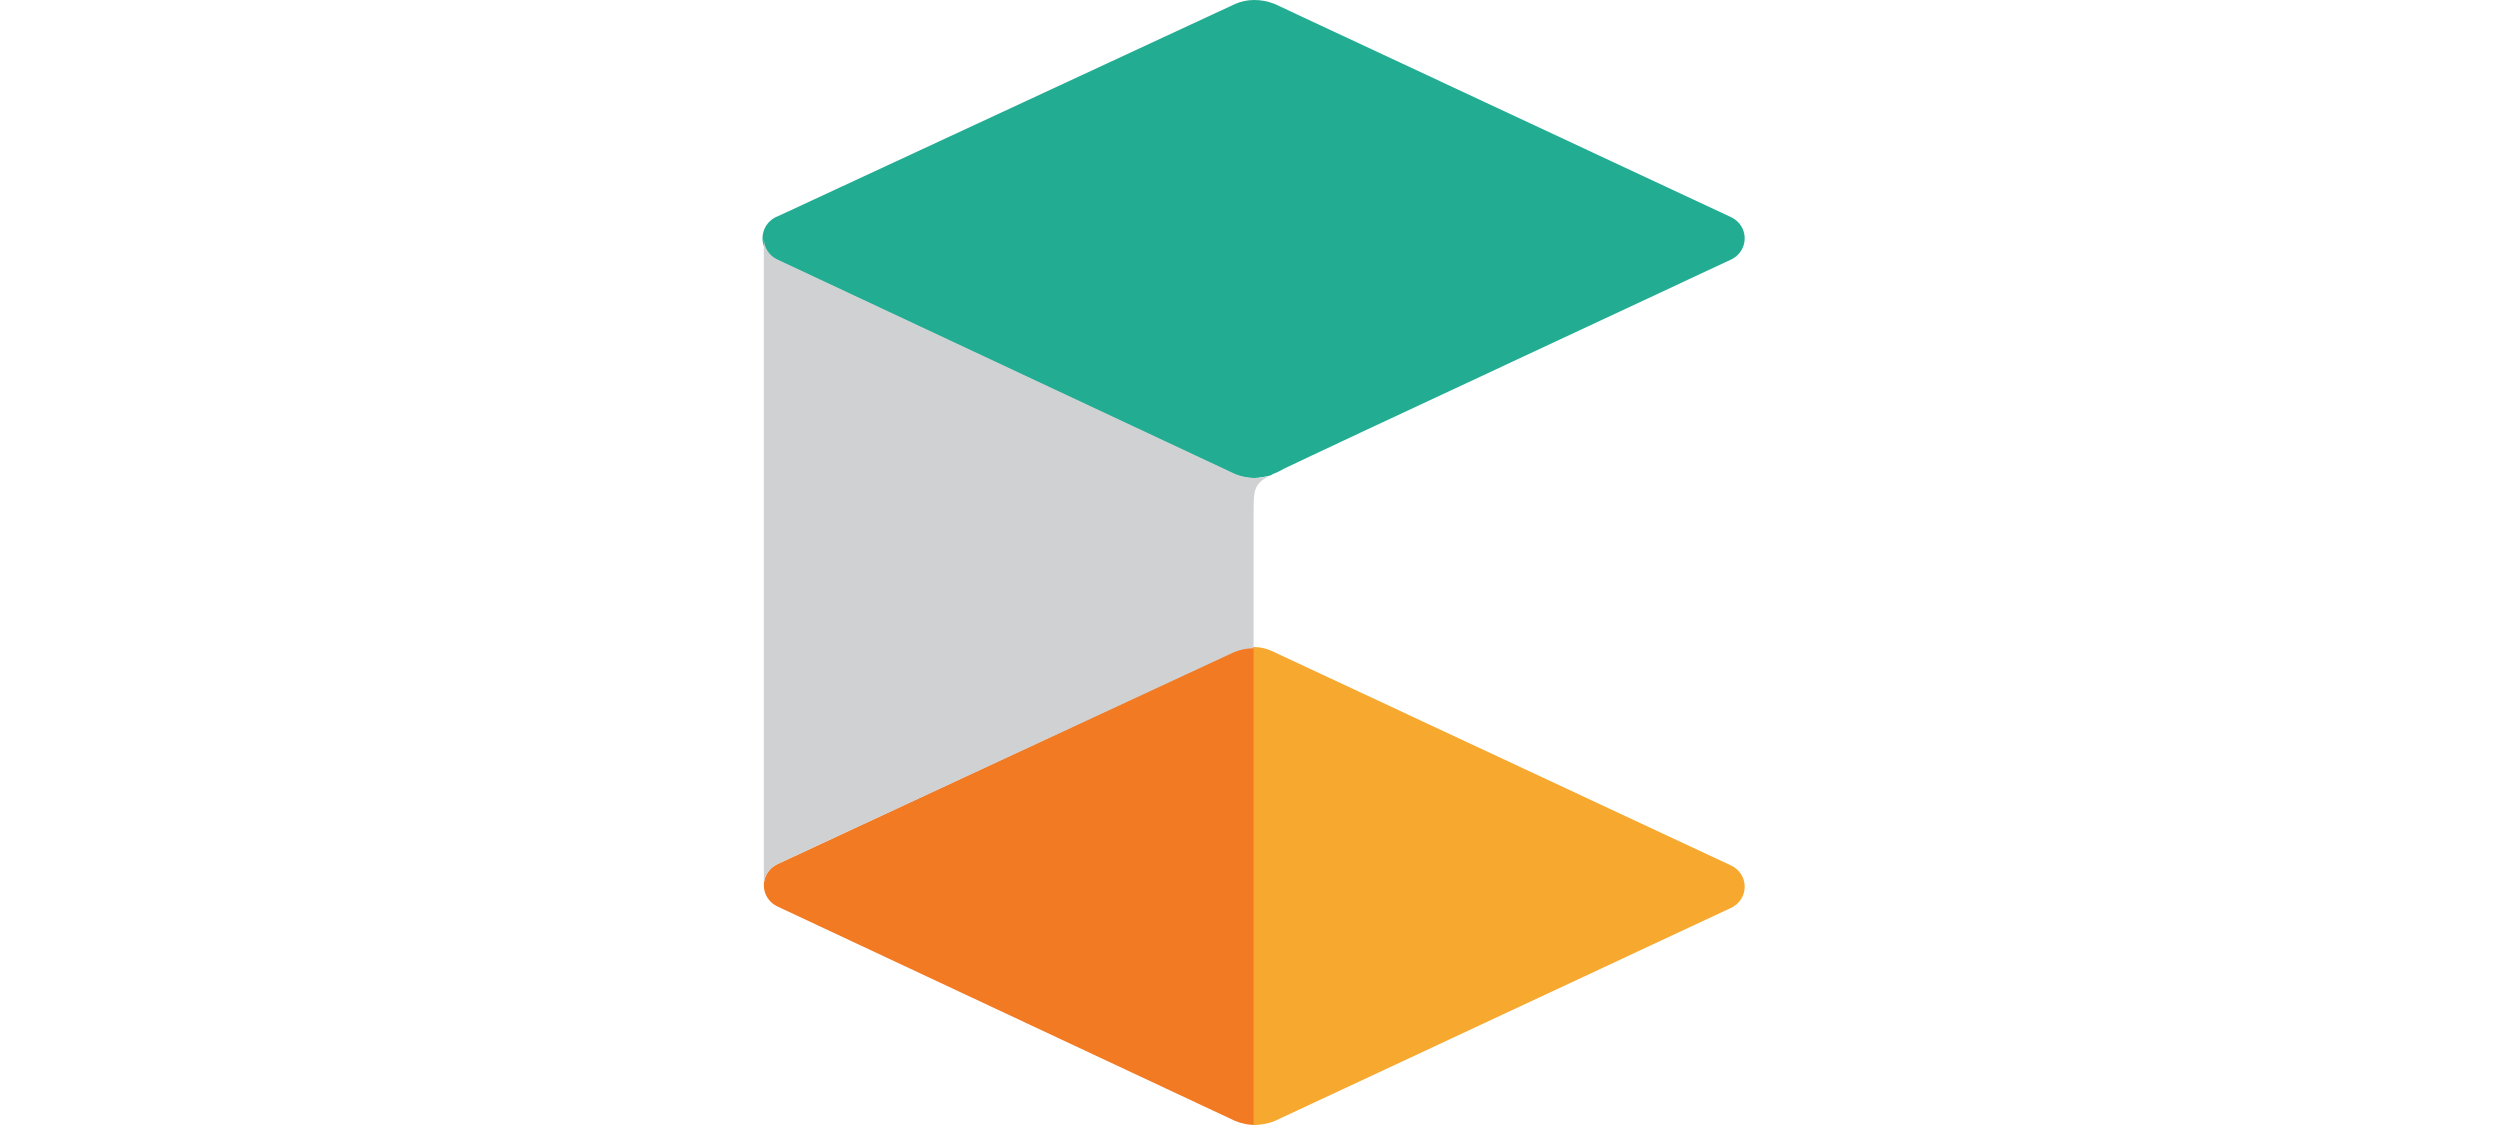
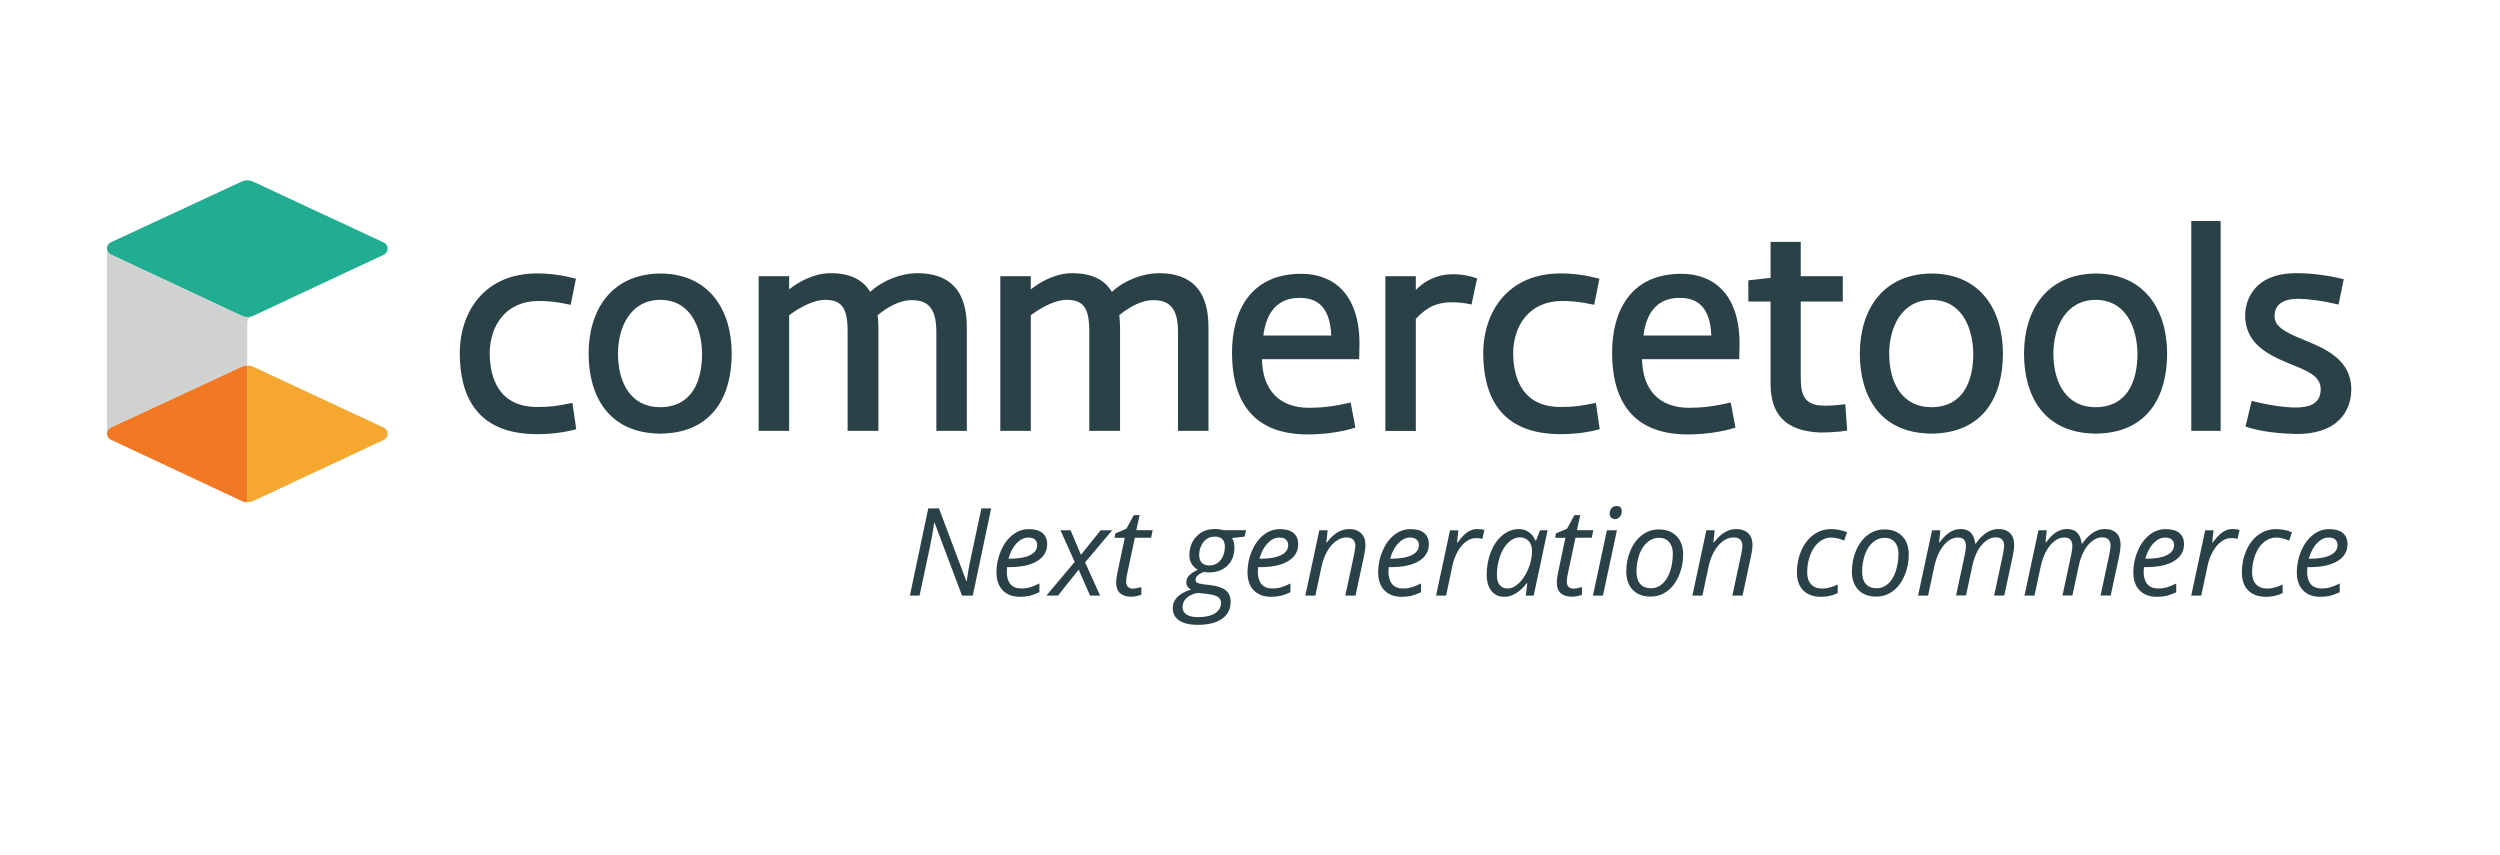
- <svg xmlns="http://www.w3.org/2000/svg" width="200" height="90" viewBox="0 0 200 90" fill="none">
-   <path d="M62.154 69.148C61.525 69.463 61.107 70.091 61.107 70.823C61.107 71.555 61.525 72.184 62.154 72.498L98.825 89.682C99.35 89.893 99.871 89.996 100.396 89.996V51.754C99.871 51.754 99.35 51.857 98.825 52.068L62.154 69.148Z" fill="#F27A23" />
-   <path d="M100.289 51.757V90C100.814 90 101.443 89.897 101.964 89.686L138.528 72.609C139.157 72.295 139.575 71.666 139.575 70.934C139.575 70.202 139.157 69.573 138.528 69.259L101.964 52.182C101.336 51.868 100.811 51.764 100.289 51.764" fill="#F6A82F" />
-   <path d="M61 19.069C61 19.801 61.418 20.43 62.047 20.744L98.718 37.928C99.243 38.138 99.764 38.242 100.289 38.242C100.707 38.242 101.232 38.138 101.65 38.031C101.964 37.82 101.964 37.928 102.697 37.506C106.468 35.724 103.954 36.877 138.528 20.744C139.157 20.43 139.575 19.801 139.575 19.069C139.575 18.337 139.157 17.708 138.528 17.393L101.964 0.313C100.918 -0.104 99.764 -0.104 98.821 0.313L62.257 17.286C61.418 17.601 61 18.333 61 19.069Z" fill="#22AD93" />
-   <path d="M100.289 40.442V51.861C99.764 51.861 99.243 51.965 98.718 52.175L62.154 69.148C61.525 69.463 61.107 70.091 61.107 70.823V19.069C61.107 19.801 61.525 20.43 62.154 20.744L98.825 37.928C99.35 38.138 99.871 38.242 100.396 38.242C100.814 38.242 101.339 38.138 101.757 38.031H101.654C100.5 38.556 100.293 39.078 100.293 40.442" fill="#D0D1D2" />
+ <svg xmlns="http://www.w3.org/2000/svg" width="196" height="67" fill="none">
+   <path fill="#2A4148" d="M42.122 31.907c.97 0 1.53-.065 2.755-.323l.3 2.066c-.947.259-2.001.388-3.06.388-4.714 0-6.073-2.949-6.073-6.397.041-3.36 2.066-6.203 6.05-6.203 1.054 0 1.96.13 3.06.411l-.411 2.048c-1.165-.259-1.854-.3-2.584-.3-2.496.041-3.726 1.895-3.767 4.048.004 2.127.804 4.262 3.73 4.262ZM51.768 21.442c3.878.023 5.598 2.908 5.598 6.287 0 3.295-1.484 6.244-5.62 6.267-4.05-.041-5.598-2.972-5.598-6.268 0-3.378 1.742-6.244 5.62-6.286Zm0 10.483c2.478-.023 3.273-2.024 3.273-4.197-.023-1.982-.86-4.22-3.296-4.22-2.366.024-3.295 2.22-3.295 4.22 0 2.26.993 4.197 3.318 4.197ZM73.41 33.779v-7.752c0-1.96-.731-2.496-1.96-2.496-.842 0-1.79.476-2.65 1.184.043.258.066.776.066.924v8.14h-2.413v-7.84c0-1.96-.582-2.43-1.807-2.43-.777 0-1.854.517-2.778 1.206v9.064h-2.39V21.655h2.39v1.035c.73-.582 1.895-1.248 3.166-1.271 1.678-.023 2.648.56 3.19 1.465.988-.924 2.453-1.442 3.572-1.465 3.943-.065 4.003 3.101 4.003 4.437v7.923h-2.39ZM92.355 33.779v-7.752c0-1.96-.73-2.496-1.96-2.496-.84 0-1.788.476-2.648 1.184.041.258.065.776.065.924v8.14h-2.413v-7.84c0-1.96-.582-2.43-1.807-2.43-.777 0-1.854.517-2.778 1.206v9.064h-2.39V21.655h2.39v1.035c.73-.582 1.895-1.248 3.166-1.271 1.678-.023 2.648.56 3.19 1.465.988-.924 2.454-1.442 3.572-1.465 3.943-.065 4.003 3.101 4.003 4.437v7.923h-2.39ZM105.894 31.56l.365 1.96c-1.077.365-2.561.54-3.726.54-4.779 0-5.944-3.207-5.944-6.415s1.424-6.18 5.427-6.18c2.477 0 4.543 1.53 4.566 5.427l-.023 1.27h-7.622c.042 2.367 1.313 3.81 3.703 3.81.952 0 1.941-.112 3.254-.412Zm-6.846-5.255h5.32c-.087-2.455-1.312-2.95-2.454-2.95-1.812-.018-2.648 1.207-2.866 2.95ZM115.369 23.874a6.388 6.388 0 0 0-1.548-.171c-1.484-.023-2.26.712-2.82 1.294v8.787h-2.389V21.655h2.389v1.077a3.962 3.962 0 0 1 2.801-1.23 5.547 5.547 0 0 1 2.002.324l-.435 2.048ZM122.362 31.907c.971 0 1.53-.065 2.755-.323l.301 2.066c-.948.259-2.002.388-3.06.388-4.715 0-6.074-2.949-6.074-6.397.042-3.36 2.066-6.203 6.051-6.203 1.053 0 1.959.13 3.059.411l-.411 2.048c-1.165-.259-1.853-.3-2.584-.3-2.496.041-3.725 1.895-3.767 4.048.009 2.127.804 4.262 3.73 4.262ZM135.693 31.56l.365 1.96c-1.077.365-2.561.54-3.726.54-4.779 0-5.944-3.207-5.944-6.415s1.424-6.18 5.427-6.18c2.477 0 4.543 1.53 4.566 5.427l-.023 1.27h-7.622c.042 2.367 1.313 3.81 3.703 3.81.952 0 1.941-.112 3.254-.412Zm-6.846-5.255h5.32c-.088-2.455-1.312-2.95-2.454-2.95-1.812-.018-2.653 1.207-2.866 2.95ZM144.475 23.638h-3.296v5.88c0 1.224.153 2.088 1.401 2.26.688.064 1.4 0 2.089-.088l.152 2.066c-.711.13-1.724.152-2.13.152-2.82-.106-3.878-1.548-3.878-3.813v-6.457h-1.743v-1.66l1.743-.194v-2.82h2.366v2.69h3.296v1.984ZM151.431 21.442c3.878.023 5.598 2.908 5.598 6.287 0 3.295-1.484 6.244-5.621 6.267-4.049-.041-5.597-2.972-5.597-6.268 0-3.378 1.742-6.244 5.62-6.286Zm0 10.483c2.478-.023 3.273-2.024 3.273-4.197-.024-1.982-.86-4.22-3.296-4.22-2.367.024-3.296 2.22-3.296 4.22.005 2.26.994 4.197 3.319 4.197ZM164.304 21.442c3.878.023 5.597 2.908 5.597 6.287 0 3.295-1.484 6.244-5.62 6.267-4.049-.041-5.598-2.972-5.598-6.268.005-3.378 1.747-6.244 5.621-6.286Zm0 10.483c2.477-.023 3.272-2.024 3.272-4.197-.023-1.982-.86-4.22-3.295-4.22-2.367.024-3.296 2.22-3.296 4.22.005 2.26.994 4.197 3.319 4.197ZM171.796 33.779v-16.45h2.302v16.45h-2.302ZM176.534 31.43c1.354.348 2.625.518 3.425.518.948 0 1.918-.194 1.983-1.335.065-1.207-1.183-1.572-2.607-2.173-1.613-.665-3.36-1.571-3.314-3.813.042-1.118.712-3.314 4.285-3.208 1.077.023 2.366.194 3.443.476l-.407 1.983c-1.271-.3-2.218-.43-3.143-.453-1.035 0-1.83.324-1.872 1.294-.023.819.624 1.248 2.219 1.896 1.613.665 3.896 1.53 3.79 4.072-.065 1.613-1.118 3.378-4.372 3.337-1.036-.023-2.69-.153-3.92-.583l.49-2.01Z" />
+   <path fill="#F27923" d="M8.69 33.51a.531.531 0 0 0 0 .962l10.26 4.807c.14.065.287.097.435.097V28.653c-.152 0-.305.032-.448.097L8.69 33.51Z" />
+   <path fill="#F5A730" d="M19.385 28.648v10.724a1.1 1.1 0 0 0 .467-.097l10.233-4.789a.531.531 0 0 0 0-.961L19.834 28.75a1.094 1.094 0 0 0-.449-.102Z" />
+   <path fill="#20AD92" d="M8.385 19.478c0 .208.12.393.305.48l10.261 4.803c.139.065.287.097.435.102.13 0 .259-.019.383-.065l.287-.134c1.058-.49.356-.167 10.025-4.692a.531.531 0 0 0 0-.961l-10.247-4.775a1.04 1.04 0 0 0-.892 0L8.69 18.997a.536.536 0 0 0-.305.48Z" />
+   <path fill="#D0D1D1" d="M19.385 25.464v3.184c-.152 0-.305.033-.448.097L8.69 33.511a.531.531 0 0 0-.305.48V19.479c0 .208.12.393.305.48l10.26 4.803c.14.065.287.097.435.102.13 0 .26-.019.384-.065l-.019.01c-.319.143-.365.29-.365.656Z" />
+   <path fill="#2A4148" d="M76.266 46.693h-.846l-2.15-5.718h-.027a29.31 29.31 0 0 1-.347 1.955l-.804 3.763h-.758l1.442-6.832h.841l2.145 5.704h.028a20.57 20.57 0 0 1 .337-1.895l.813-3.809h.768l-1.442 6.832ZM79.963 46.79c-.573 0-1.021-.17-1.35-.508-.328-.338-.49-.81-.49-1.41 0-.587.116-1.146.347-1.687.231-.536.541-.957.925-1.253.383-.3.804-.448 1.266-.448.476 0 .837.102 1.077.31.24.208.36.494.36.869 0 .559-.258 1.003-.776 1.322-.518.318-1.257.48-2.219.48h-.152l-.019.375c0 .406.097.725.287.956.19.232.49.342.892.342.194 0 .398-.027.606-.083.208-.055.466-.157.772-.31v.685c-.292.138-.55.23-.777.286a3.773 3.773 0 0 1-.749.074Zm.652-4.645c-.32 0-.624.148-.906.439-.282.291-.5.698-.647 1.22h.055c.712 0 1.253-.092 1.632-.277.379-.185.568-.453.568-.804a.54.54 0 0 0-.17-.412c-.112-.11-.292-.166-.532-.166ZM84.567 44.663l-1.618 2.03h-.91l2.218-2.64-1.118-2.482h.795l.813 1.928 1.544-1.928h.906l-2.126 2.52 1.178 2.602h-.785l-.897-2.03ZM88.805 46.147c.171 0 .398-.041.675-.12v.601a2.033 2.033 0 0 1-.393.111 1.927 1.927 0 0 1-.374.046c-.388 0-.689-.092-.897-.277-.208-.185-.31-.462-.31-.828 0-.203.028-.439.084-.702l.591-2.815h-.804l.065-.342.864-.365.583-1.068h.457l-.259 1.179h1.28l-.12.591h-1.275l-.601 2.825a3.373 3.373 0 0 0-.083.614c0 .176.046.31.134.402a.519.519 0 0 0 .383.148ZM97.69 41.572l-.116.499-.985.11c.13.195.19.44.19.74 0 .597-.18 1.068-.546 1.424-.365.356-.846.532-1.456.532-.17 0-.3-.014-.393-.038-.434.167-.651.37-.651.61 0 .13.05.213.152.255.102.041.254.074.448.102l.546.064c.564.07.97.208 1.225.412.254.203.379.508.379.906 0 .573-.227 1.017-.684 1.33-.453.315-1.096.472-1.923.472-.606 0-1.077-.115-1.42-.342-.341-.226-.512-.55-.512-.97 0-.329.11-.61.337-.85.227-.241.587-.445 1.091-.611-.245-.13-.365-.314-.365-.564 0-.213.078-.398.24-.555.157-.152.38-.3.666-.434a1.228 1.228 0 0 1-.666-1.123c0-.606.185-1.1.56-1.489.374-.388.845-.577 1.428-.577.245 0 .48.032.72.092h1.734v.005Zm-4.979 6.032c0 .24.102.43.305.568.204.139.504.213.901.213.569 0 1.013-.097 1.332-.296.319-.199.48-.476.48-.837a.517.517 0 0 0-.254-.457c-.166-.111-.453-.19-.86-.236l-.744-.074c-.374.079-.66.217-.86.411a.954.954 0 0 0-.3.708Zm1.304-4.086c0 .263.069.466.212.605.139.139.333.208.583.208.245 0 .462-.065.647-.194.185-.13.323-.31.425-.54.097-.232.148-.477.148-.745 0-.254-.07-.448-.204-.582-.138-.134-.332-.2-.587-.2-.245 0-.457.066-.637.19-.18.125-.324.3-.426.527-.11.218-.161.462-.161.73ZM99.644 46.79c-.573 0-1.021-.17-1.35-.508-.328-.338-.49-.81-.49-1.41 0-.587.116-1.146.347-1.687.231-.536.541-.957.925-1.253.383-.3.804-.448 1.266-.448.476 0 .837.102 1.077.31.241.208.361.494.361.869 0 .559-.259 1.003-.777 1.322-.517.318-1.257.48-2.218.48h-.153l-.018.375c0 .406.097.725.286.956.194.232.49.342.892.342.194 0 .398-.027.606-.083.208-.055.467-.157.772-.31v.685c-.292.138-.55.23-.777.286a3.772 3.772 0 0 1-.749.074Zm.647-4.645c-.319 0-.624.148-.906.439-.282.291-.499.698-.647 1.22h.056c.712 0 1.252-.092 1.631-.277.379-.185.569-.453.569-.804 0-.167-.055-.3-.171-.412-.106-.11-.287-.166-.532-.166ZM105.473 46.693l.693-3.236c.06-.323.093-.55.093-.675a.668.668 0 0 0-.167-.471c-.111-.12-.286-.176-.531-.176-.278 0-.55.093-.809.282-.264.185-.495.453-.698.8-.203.347-.351.763-.458 1.257l-.471 2.219h-.786l1.096-5.122h.651l-.101.948h.046c.3-.379.587-.647.869-.804.282-.157.568-.236.869-.236.397 0 .707.106.938.324.231.217.342.517.342.91 0 .245-.037.527-.106.841l-.67 3.139h-.8ZM109.887 46.79c-.573 0-1.022-.17-1.35-.508-.328-.338-.49-.81-.49-1.41 0-.587.116-1.146.347-1.687.231-.536.541-.957.924-1.253.384-.3.805-.448 1.267-.448.476 0 .837.102 1.077.31.24.208.36.494.36.869 0 .559-.258 1.003-.776 1.322-.518.318-1.257.48-2.219.48h-.152l-.019.375c0 .406.097.725.287.956.194.232.49.342.892.342.194 0 .397-.027.605-.083.208-.055.467-.157.772-.31v.685c-.291.138-.55.23-.776.286a3.773 3.773 0 0 1-.749.074Zm.652-4.645c-.319 0-.624.148-.906.439-.282.291-.499.698-.647 1.22h.055c.712 0 1.253-.092 1.632-.277.379-.185.568-.453.568-.804 0-.167-.055-.3-.171-.412-.111-.11-.291-.166-.531-.166ZM115.822 41.479c.213 0 .402.023.559.065l-.166.702a2.004 2.004 0 0 0-.49-.06c-.282 0-.55.093-.795.282-.25.185-.462.448-.652.777a3.91 3.91 0 0 0-.407 1.104l-.499 2.348h-.786l1.096-5.12h.652l-.102.947h.046a5.07 5.07 0 0 1 .555-.638c.148-.13.3-.231.462-.3a1.21 1.21 0 0 1 .527-.107ZM119.085 41.479c.287 0 .541.079.767.231.227.153.398.374.523.666h.051l.314-.805h.592l-1.091 5.122h-.62l.121-.975h-.037c-.56.711-1.147 1.072-1.761 1.072-.435 0-.772-.153-1.017-.462-.245-.31-.37-.73-.37-1.267 0-.647.111-1.248.333-1.803.222-.554.527-.989.915-1.303.388-.314.818-.476 1.28-.476Zm-.887 4.66c.3 0 .601-.144.901-.435.301-.287.541-.666.73-1.128.19-.462.282-.925.282-1.391 0-.32-.087-.578-.263-.768a.893.893 0 0 0-.689-.286c-.323 0-.624.134-.906.402-.282.268-.499.628-.656 1.09-.157.458-.24.944-.24 1.447 0 .356.073.62.217.795.152.185.36.273.624.273ZM123.351 46.147c.171 0 .398-.041.675-.12v.601a2.032 2.032 0 0 1-.393.111 2.372 2.372 0 0 1-.374.046c-.388 0-.689-.092-.897-.277-.208-.185-.309-.462-.309-.828 0-.203.027-.439.083-.702l.591-2.815h-.804l.065-.342.864-.365.583-1.068h.457l-.259 1.179h1.281l-.121.591h-1.275l-.601 2.825a3.324 3.324 0 0 0-.083.614c0 .176.046.31.134.402a.519.519 0 0 0 .383.148ZM125.672 46.693h-.786l1.095-5.121h.786l-1.095 5.12Zm.527-6.43a.61.61 0 0 1 .148-.425.496.496 0 0 1 .388-.166c.273 0 .411.139.411.42a.63.63 0 0 1-.157.435.466.466 0 0 1-.67.06c-.079-.074-.12-.185-.12-.324ZM130.044 41.507c.592 0 1.059.175 1.401.527.342.351.513.832.513 1.447 0 .587-.111 1.136-.337 1.659-.227.522-.527.924-.911 1.206a2.144 2.144 0 0 1-1.299.426c-.596 0-1.068-.176-1.405-.527-.337-.352-.508-.832-.508-1.443 0-.591.115-1.15.342-1.668.226-.523.536-.925.919-1.202a2.106 2.106 0 0 1 1.285-.425Zm1.105 1.863c0-.356-.097-.648-.291-.874-.194-.222-.458-.333-.791-.333-.342 0-.642.116-.915.347-.268.23-.48.55-.628.961a4.005 4.005 0 0 0-.222 1.368c0 .407.097.726.296.948.198.222.48.333.855.333.323 0 .614-.116.873-.342.259-.227.463-.55.606-.97a4.42 4.42 0 0 0 .217-1.438ZM135.817 46.693l.694-3.236c.06-.323.092-.55.092-.675a.667.667 0 0 0-.166-.471c-.111-.12-.287-.176-.532-.176-.277 0-.55.093-.809.282-.263.185-.494.453-.698.8-.203.347-.351.763-.457 1.257l-.472 2.219h-.785l1.095-5.122h.652l-.102.948h.046c.301-.379.587-.647.869-.804.282-.157.569-.236.869-.236.398 0 .707.106.939.324.231.217.342.517.342.91 0 .245-.037.527-.107.841l-.67 3.139h-.8ZM142.783 46.79c-.606 0-1.072-.166-1.405-.5-.333-.332-.499-.803-.499-1.409 0-.624.115-1.197.346-1.724.231-.527.55-.938.957-1.23a2.277 2.277 0 0 1 1.373-.443c.425 0 .846.078 1.252.24l-.221.661c-.375-.157-.717-.24-1.022-.24-.347 0-.665.12-.957.356-.286.24-.513.568-.679.994a3.76 3.76 0 0 0-.245 1.386c0 .398.102.707.31.93.208.221.494.332.859.332.227 0 .435-.032.638-.092.204-.06.398-.135.587-.222v.67c-.388.19-.818.291-1.294.291ZM147.733 41.507c.592 0 1.059.175 1.401.527.342.351.513.832.513 1.447 0 .587-.111 1.136-.338 1.659-.226.522-.526.924-.91 1.206a2.144 2.144 0 0 1-1.299.426c-.596 0-1.068-.176-1.405-.527-.337-.352-.508-.832-.508-1.443 0-.591.115-1.15.342-1.668.226-.523.536-.925.919-1.202a2.106 2.106 0 0 1 1.285-.425Zm1.105 1.863c0-.356-.097-.648-.291-.874-.194-.222-.458-.333-.791-.333-.342 0-.642.116-.915.347-.268.23-.48.55-.628.961a4.005 4.005 0 0 0-.222 1.368c0 .407.097.726.296.948.198.222.48.333.855.333.323 0 .614-.116.873-.342.259-.227.463-.55.606-.97a4.42 4.42 0 0 0 .217-1.438ZM153.354 46.693l.693-3.235c.056-.292.083-.504.083-.63 0-.216-.046-.387-.143-.508-.097-.12-.263-.18-.494-.18-.264 0-.518.093-.763.282-.25.185-.467.453-.656.8-.19.346-.333.767-.44 1.252l-.471 2.219h-.786l1.096-5.121h.651l-.101.947h.046c.273-.37.541-.638.809-.8a1.59 1.59 0 0 1 .832-.244c.351 0 .624.101.813.305.19.203.301.485.338.846h.037c.268-.389.554-.68.855-.87.3-.189.605-.281.915-.281.397 0 .703.106.92.319.217.212.323.522.323.924 0 .213-.032.49-.101.832l-.675 3.138h-.795l.693-3.235c.06-.324.093-.55.093-.684a.676.676 0 0 0-.162-.467c-.107-.116-.278-.176-.509-.176-.254 0-.499.093-.748.273a2.4 2.4 0 0 0-.648.767 4.28 4.28 0 0 0-.425 1.179l-.499 2.339h-.781v.009ZM161.697 46.693l.693-3.235c.056-.292.083-.504.083-.63 0-.216-.046-.387-.143-.508-.097-.12-.263-.18-.494-.18-.264 0-.518.093-.763.282-.25.185-.467.453-.656.8-.19.346-.333.767-.44 1.252l-.471 2.219h-.786l1.096-5.121h.651l-.101.947h.046c.273-.37.541-.638.809-.8a1.59 1.59 0 0 1 .832-.244c.351 0 .624.101.813.305.19.203.301.485.338.846h.037c.268-.389.554-.68.855-.87.3-.189.605-.281.915-.281.397 0 .703.106.92.319.217.212.323.522.323.924 0 .213-.032.49-.101.832l-.675 3.138h-.795l.693-3.235c.06-.324.093-.55.093-.684a.676.676 0 0 0-.162-.467c-.107-.116-.278-.176-.509-.176-.254 0-.499.093-.748.273a2.4 2.4 0 0 0-.648.767 4.28 4.28 0 0 0-.425 1.179l-.499 2.339h-.781v.009ZM169.092 46.79c-.573 0-1.021-.17-1.349-.508-.329-.338-.49-.81-.49-1.41 0-.587.115-1.146.346-1.687.231-.536.541-.957.925-1.253a2 2 0 0 1 1.266-.448c.476 0 .837.102 1.077.31.241.208.361.494.361.869 0 .559-.259 1.003-.777 1.322-.517.318-1.257.48-2.218.48h-.153l-.018.375c0 .406.097.725.286.956.194.232.49.342.892.342.194 0 .398-.027.606-.083.208-.055.467-.157.772-.31v.685c-.292.138-.55.23-.777.286a3.773 3.773 0 0 1-.749.074Zm.652-4.645c-.319 0-.624.148-.906.439-.282.291-.499.698-.647 1.22h.055c.712 0 1.253-.092 1.632-.277.379-.185.569-.453.569-.804 0-.167-.056-.3-.171-.412-.111-.11-.292-.166-.532-.166ZM175.027 41.479c.213 0 .402.023.559.065l-.166.702a2.004 2.004 0 0 0-.49-.06c-.282 0-.55.093-.795.282-.25.185-.462.448-.652.777a3.91 3.91 0 0 0-.407 1.104l-.499 2.348h-.785l1.095-5.12h.652l-.102.947h.046a5.07 5.07 0 0 1 .555-.638c.148-.13.3-.231.462-.3a1.21 1.21 0 0 1 .527-.107ZM177.666 46.79c-.605 0-1.072-.166-1.405-.5-.333-.332-.499-.803-.499-1.409 0-.624.116-1.197.347-1.724.231-.527.55-.938.956-1.23a2.28 2.28 0 0 1 1.373-.443c.425 0 .846.078 1.253.24l-.222.661c-.374-.157-.717-.24-1.022-.24-.346 0-.665.12-.956.356-.287.24-.513.568-.68.994a3.78 3.78 0 0 0-.245 1.386c0 .398.102.707.31.93.208.221.494.332.86.332.226 0 .434-.032.637-.092.204-.06.398-.135.587-.222v.67c-.388.19-.818.291-1.294.291ZM181.909 46.79c-.573 0-1.021-.17-1.349-.508-.328-.338-.49-.81-.49-1.41 0-.587.115-1.146.346-1.687.232-.536.541-.957.925-1.253.384-.3.804-.448 1.266-.448.476 0 .837.102 1.077.31.241.208.361.494.361.869 0 .559-.259 1.003-.777 1.322-.517.318-1.257.48-2.218.48h-.153l-.018.375c0 .406.097.725.286.956.194.232.49.342.892.342.194 0 .398-.027.606-.083.208-.055.467-.157.772-.31v.685c-.291.138-.55.23-.777.286a3.735 3.735 0 0 1-.749.074Zm.652-4.645c-.319 0-.624.148-.906.439-.282.291-.499.698-.647 1.22h.056c.711 0 1.252-.092 1.631-.277.379-.185.569-.453.569-.804 0-.167-.056-.3-.171-.412-.111-.11-.287-.166-.532-.166Z" />
</svg>
